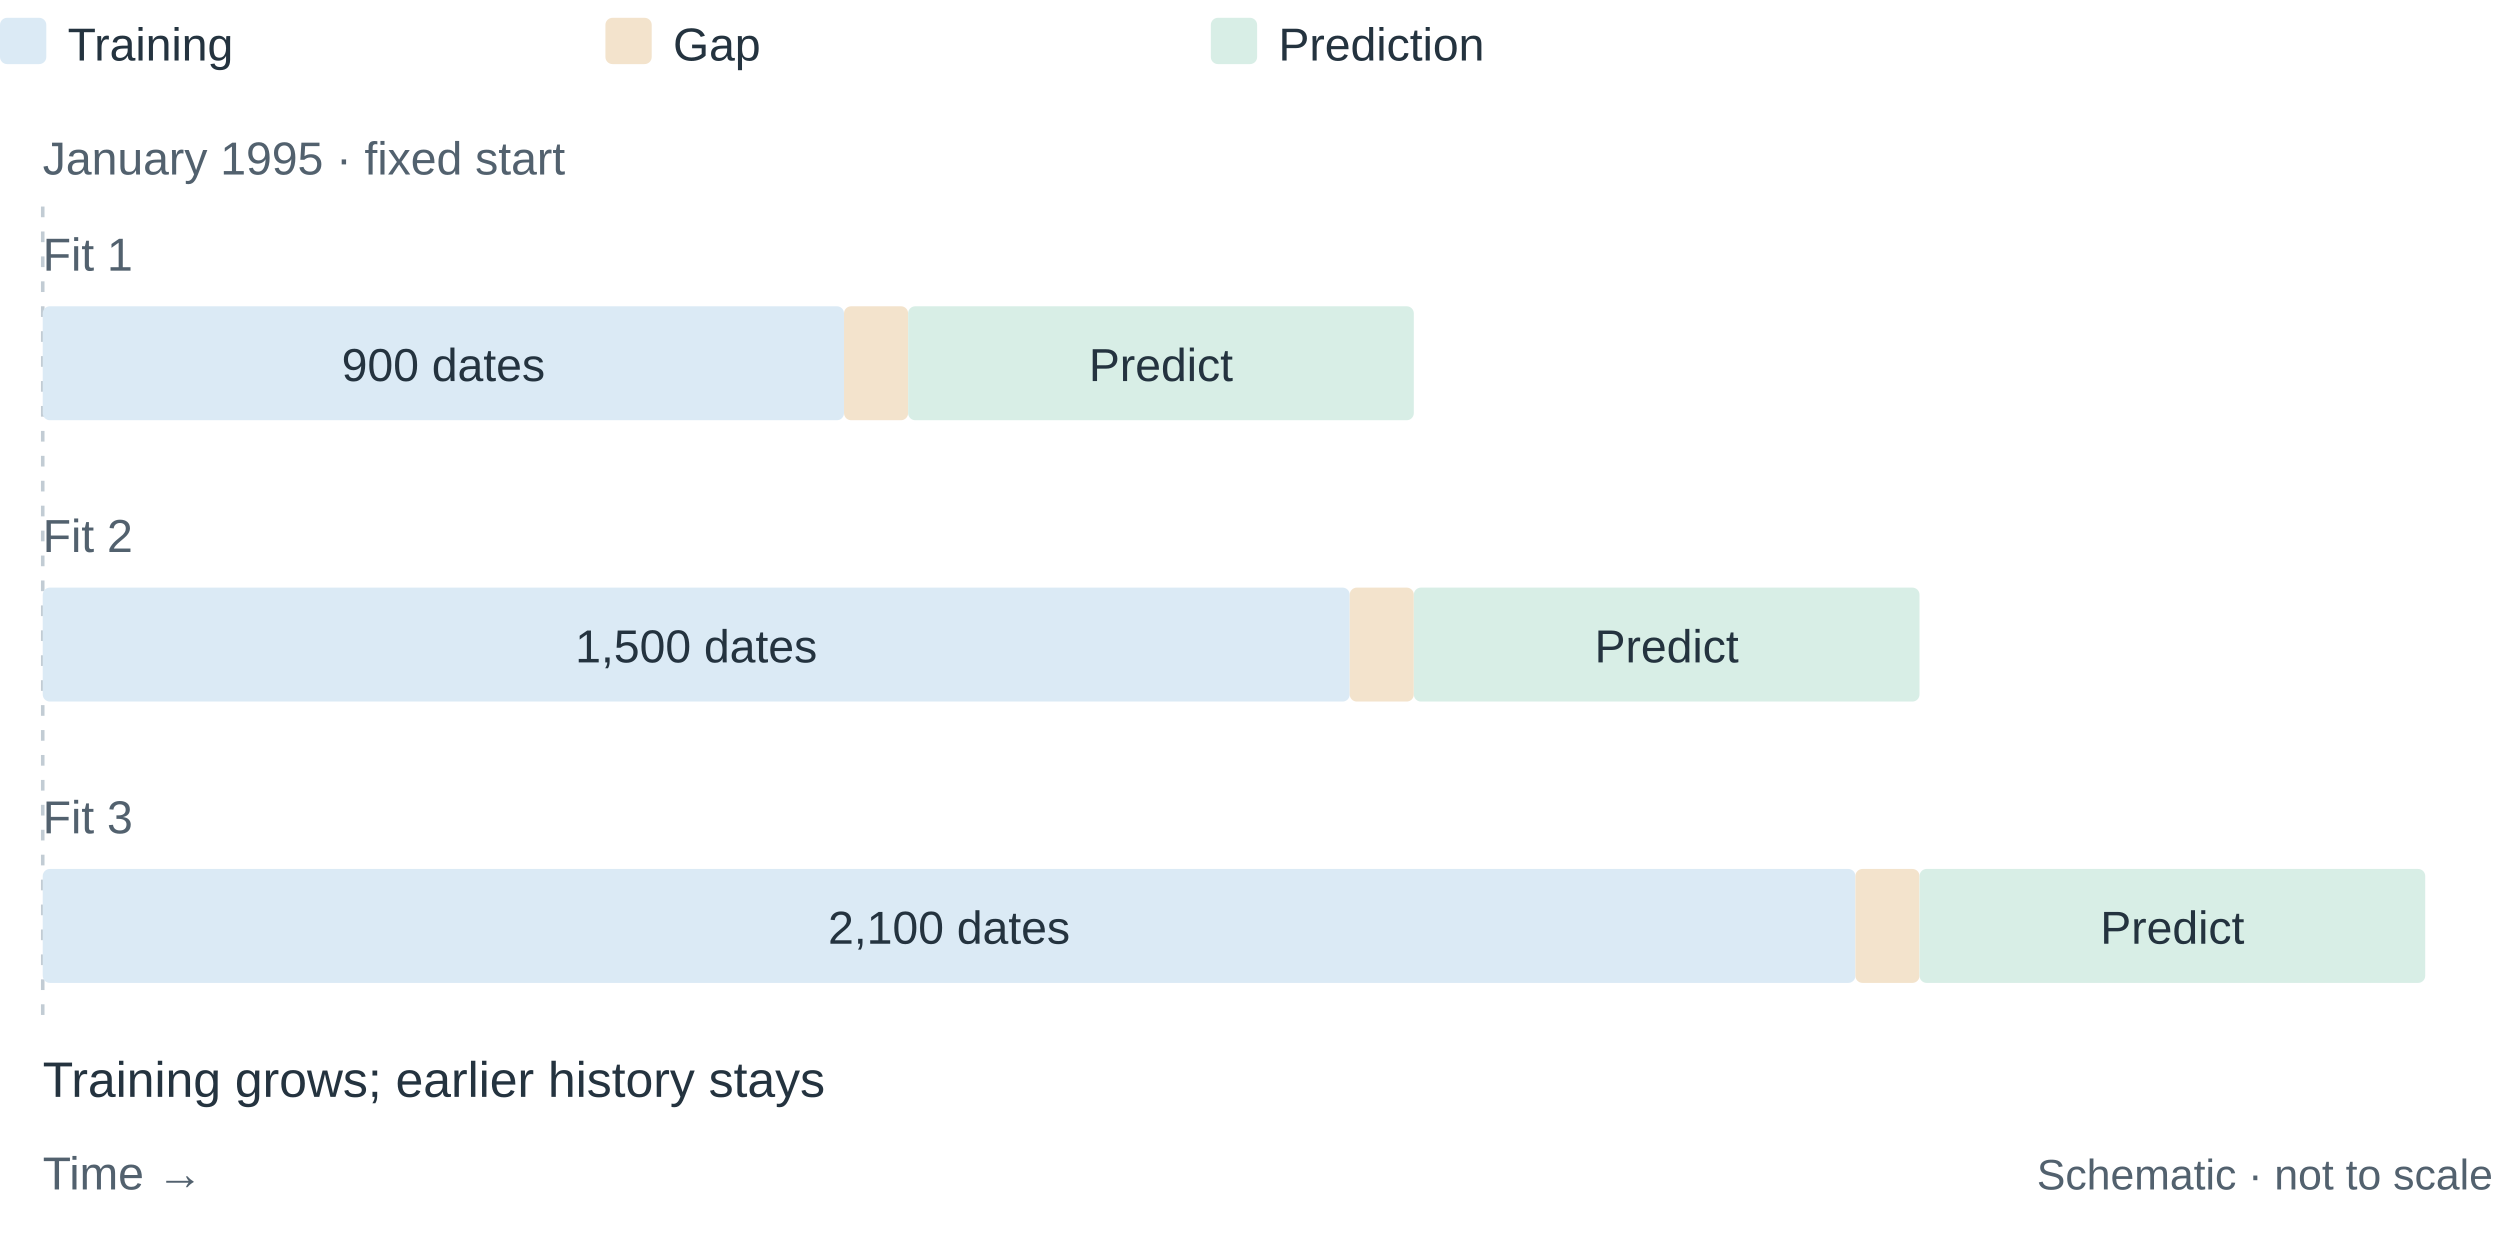
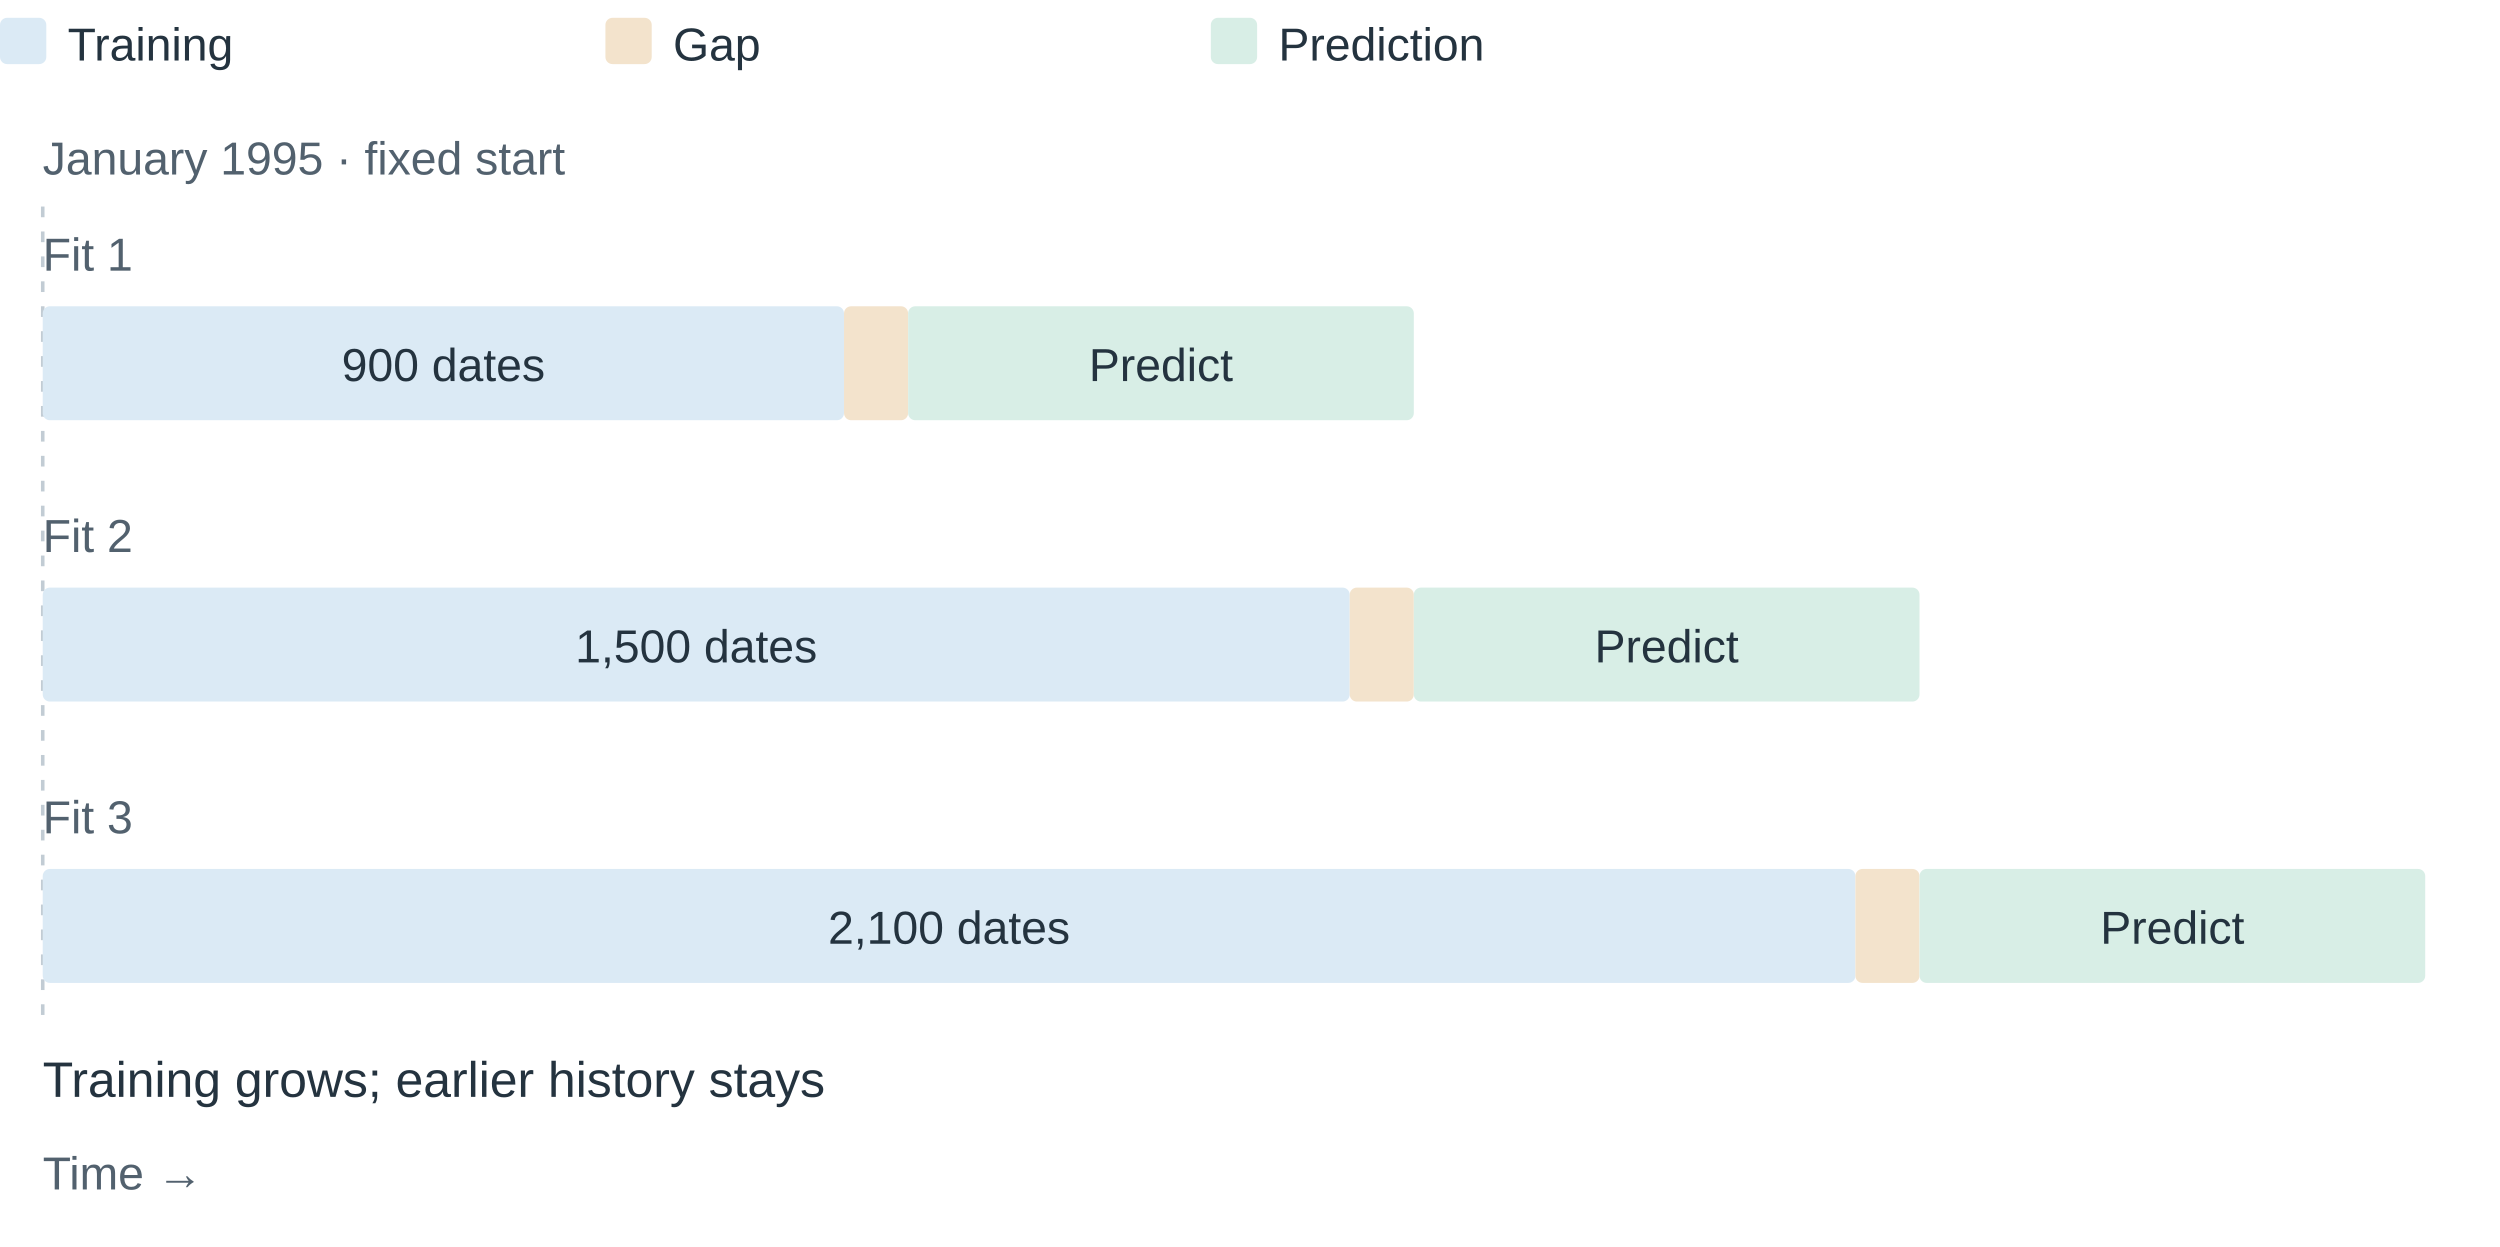
<svg xmlns="http://www.w3.org/2000/svg" width="702" height="350" viewBox="0 0 702 350">
  <g font-family="Arial, DejaVu Sans, sans-serif" fill="#24333f">
    <rect x="0" y="5" width="13" height="13" rx="2" fill="#dbeaf5" />
    <text x="19" y="17" font-size="13" text-anchor="start" fill="#24333f">Training</text>
    <rect x="170" y="5" width="13" height="13" rx="2" fill="#f3e3cc" />
    <text x="189" y="17" font-size="13" text-anchor="start" fill="#24333f">Gap</text>
    <rect x="340" y="5" width="13" height="13" rx="2" fill="#d8eee6" />
    <text x="359" y="17" font-size="13" text-anchor="start" fill="#24333f">Prediction</text>
    <text x="12" y="49" font-size="13" text-anchor="start" fill="#52616e">January 1995 · fixed start</text>
    <line x1="12" y1="58" x2="12" y2="288" stroke="#c2ccd4" stroke-dasharray="3 4" />
    <text x="12" y="76" font-size="13" text-anchor="start" fill="#52616e">Fit 1</text>
    <rect x="12" y="86" width="225" height="32" rx="2" fill="#dbeaf5" />
    <rect x="237" y="86" width="18" height="32" rx="2" fill="#f3e3cc" />
    <rect x="255" y="86" width="142" height="32" rx="2" fill="#d8eee6" />
    <text x="124.5" y="107" font-size="13" text-anchor="middle" fill="#24333f">900 dates</text>
    <text x="326.0" y="107" font-size="13" text-anchor="middle" fill="#24333f">Predict</text>
    <text x="12" y="155" font-size="13" text-anchor="start" fill="#52616e">Fit 2</text>
    <rect x="12" y="165" width="367" height="32" rx="2" fill="#dbeaf5" />
    <rect x="379" y="165" width="18" height="32" rx="2" fill="#f3e3cc" />
    <rect x="397" y="165" width="142" height="32" rx="2" fill="#d8eee6" />
    <text x="195.5" y="186" font-size="13" text-anchor="middle" fill="#24333f">1,500 dates</text>
    <text x="468.0" y="186" font-size="13" text-anchor="middle" fill="#24333f">Predict</text>
    <text x="12" y="234" font-size="13" text-anchor="start" fill="#52616e">Fit 3</text>
    <rect x="12" y="244" width="509" height="32" rx="2" fill="#dbeaf5" />
    <rect x="521" y="244" width="18" height="32" rx="2" fill="#f3e3cc" />
    <rect x="539" y="244" width="142" height="32" rx="2" fill="#d8eee6" />
    <text x="266.5" y="265" font-size="13" text-anchor="middle" fill="#24333f">2,100 dates</text>
    <text x="610.0" y="265" font-size="13" text-anchor="middle" fill="#24333f">Predict</text>
    <text x="12" y="308" font-size="14" text-anchor="start" fill="#24333f">Training grows; earlier history stays</text>
    <text x="12" y="334" font-size="13" text-anchor="start" fill="#52616e">Time →</text>
-     <text x="700" y="334" font-size="12" text-anchor="end" fill="#52616e">Schematic · not to scale</text>
  </g>
</svg>
